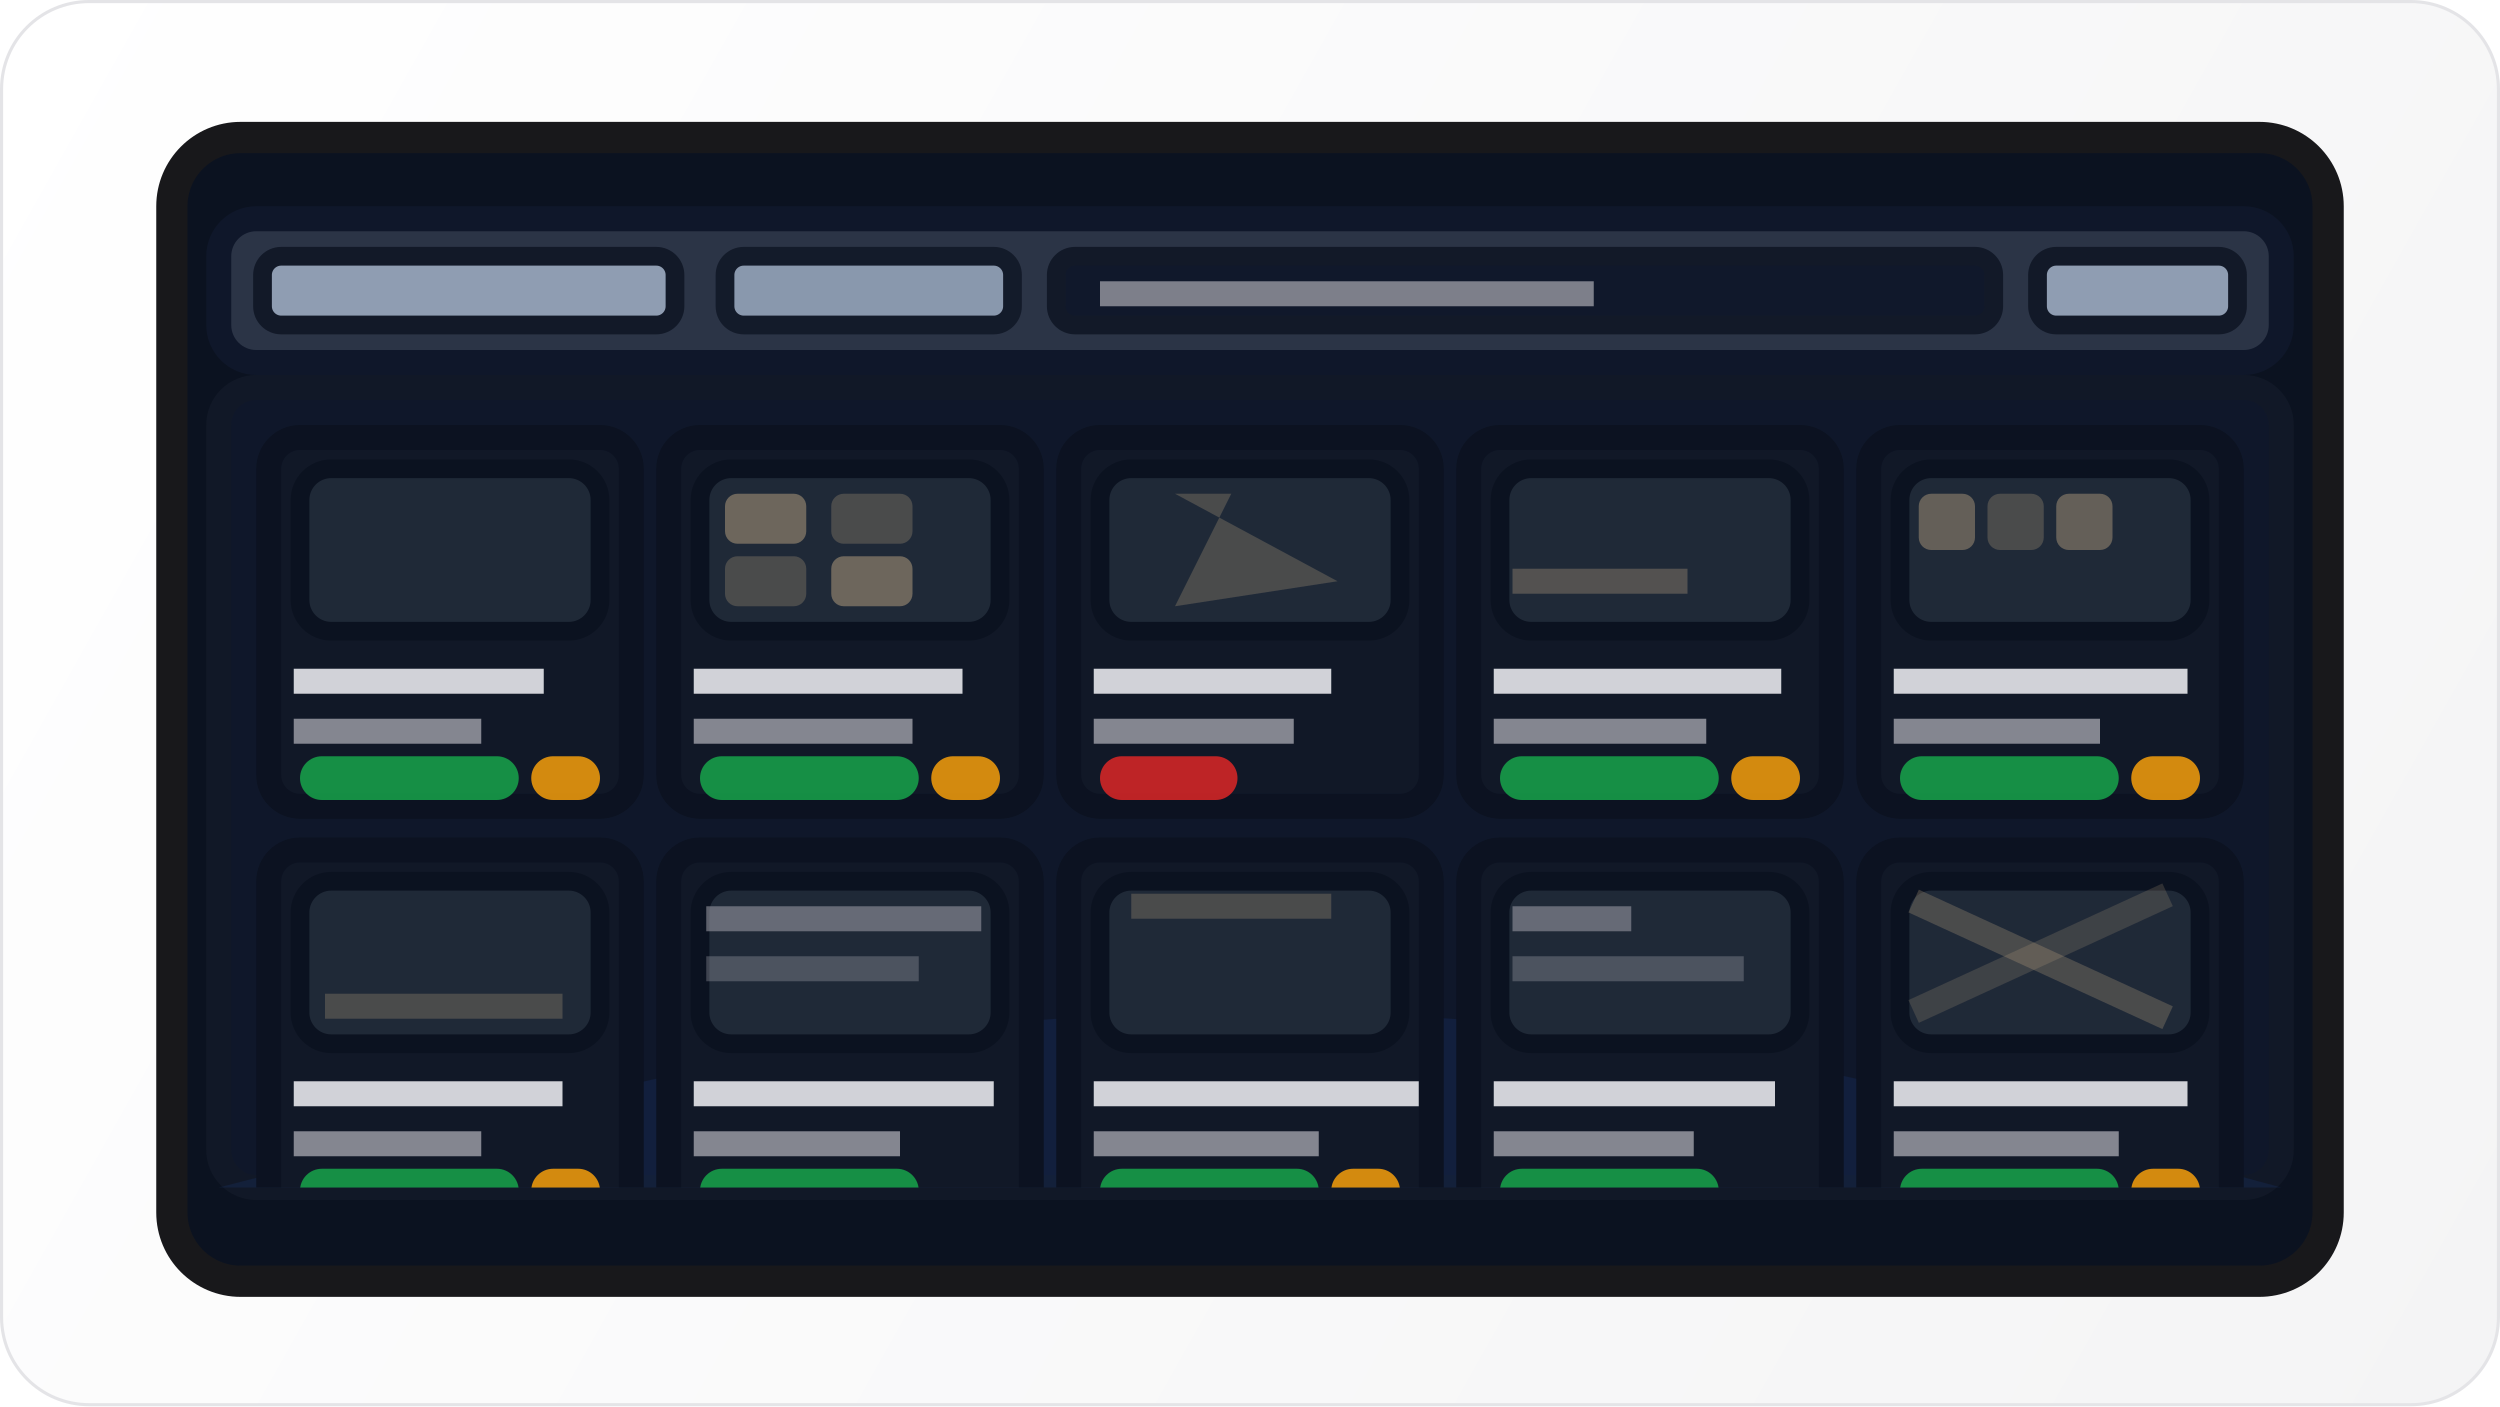
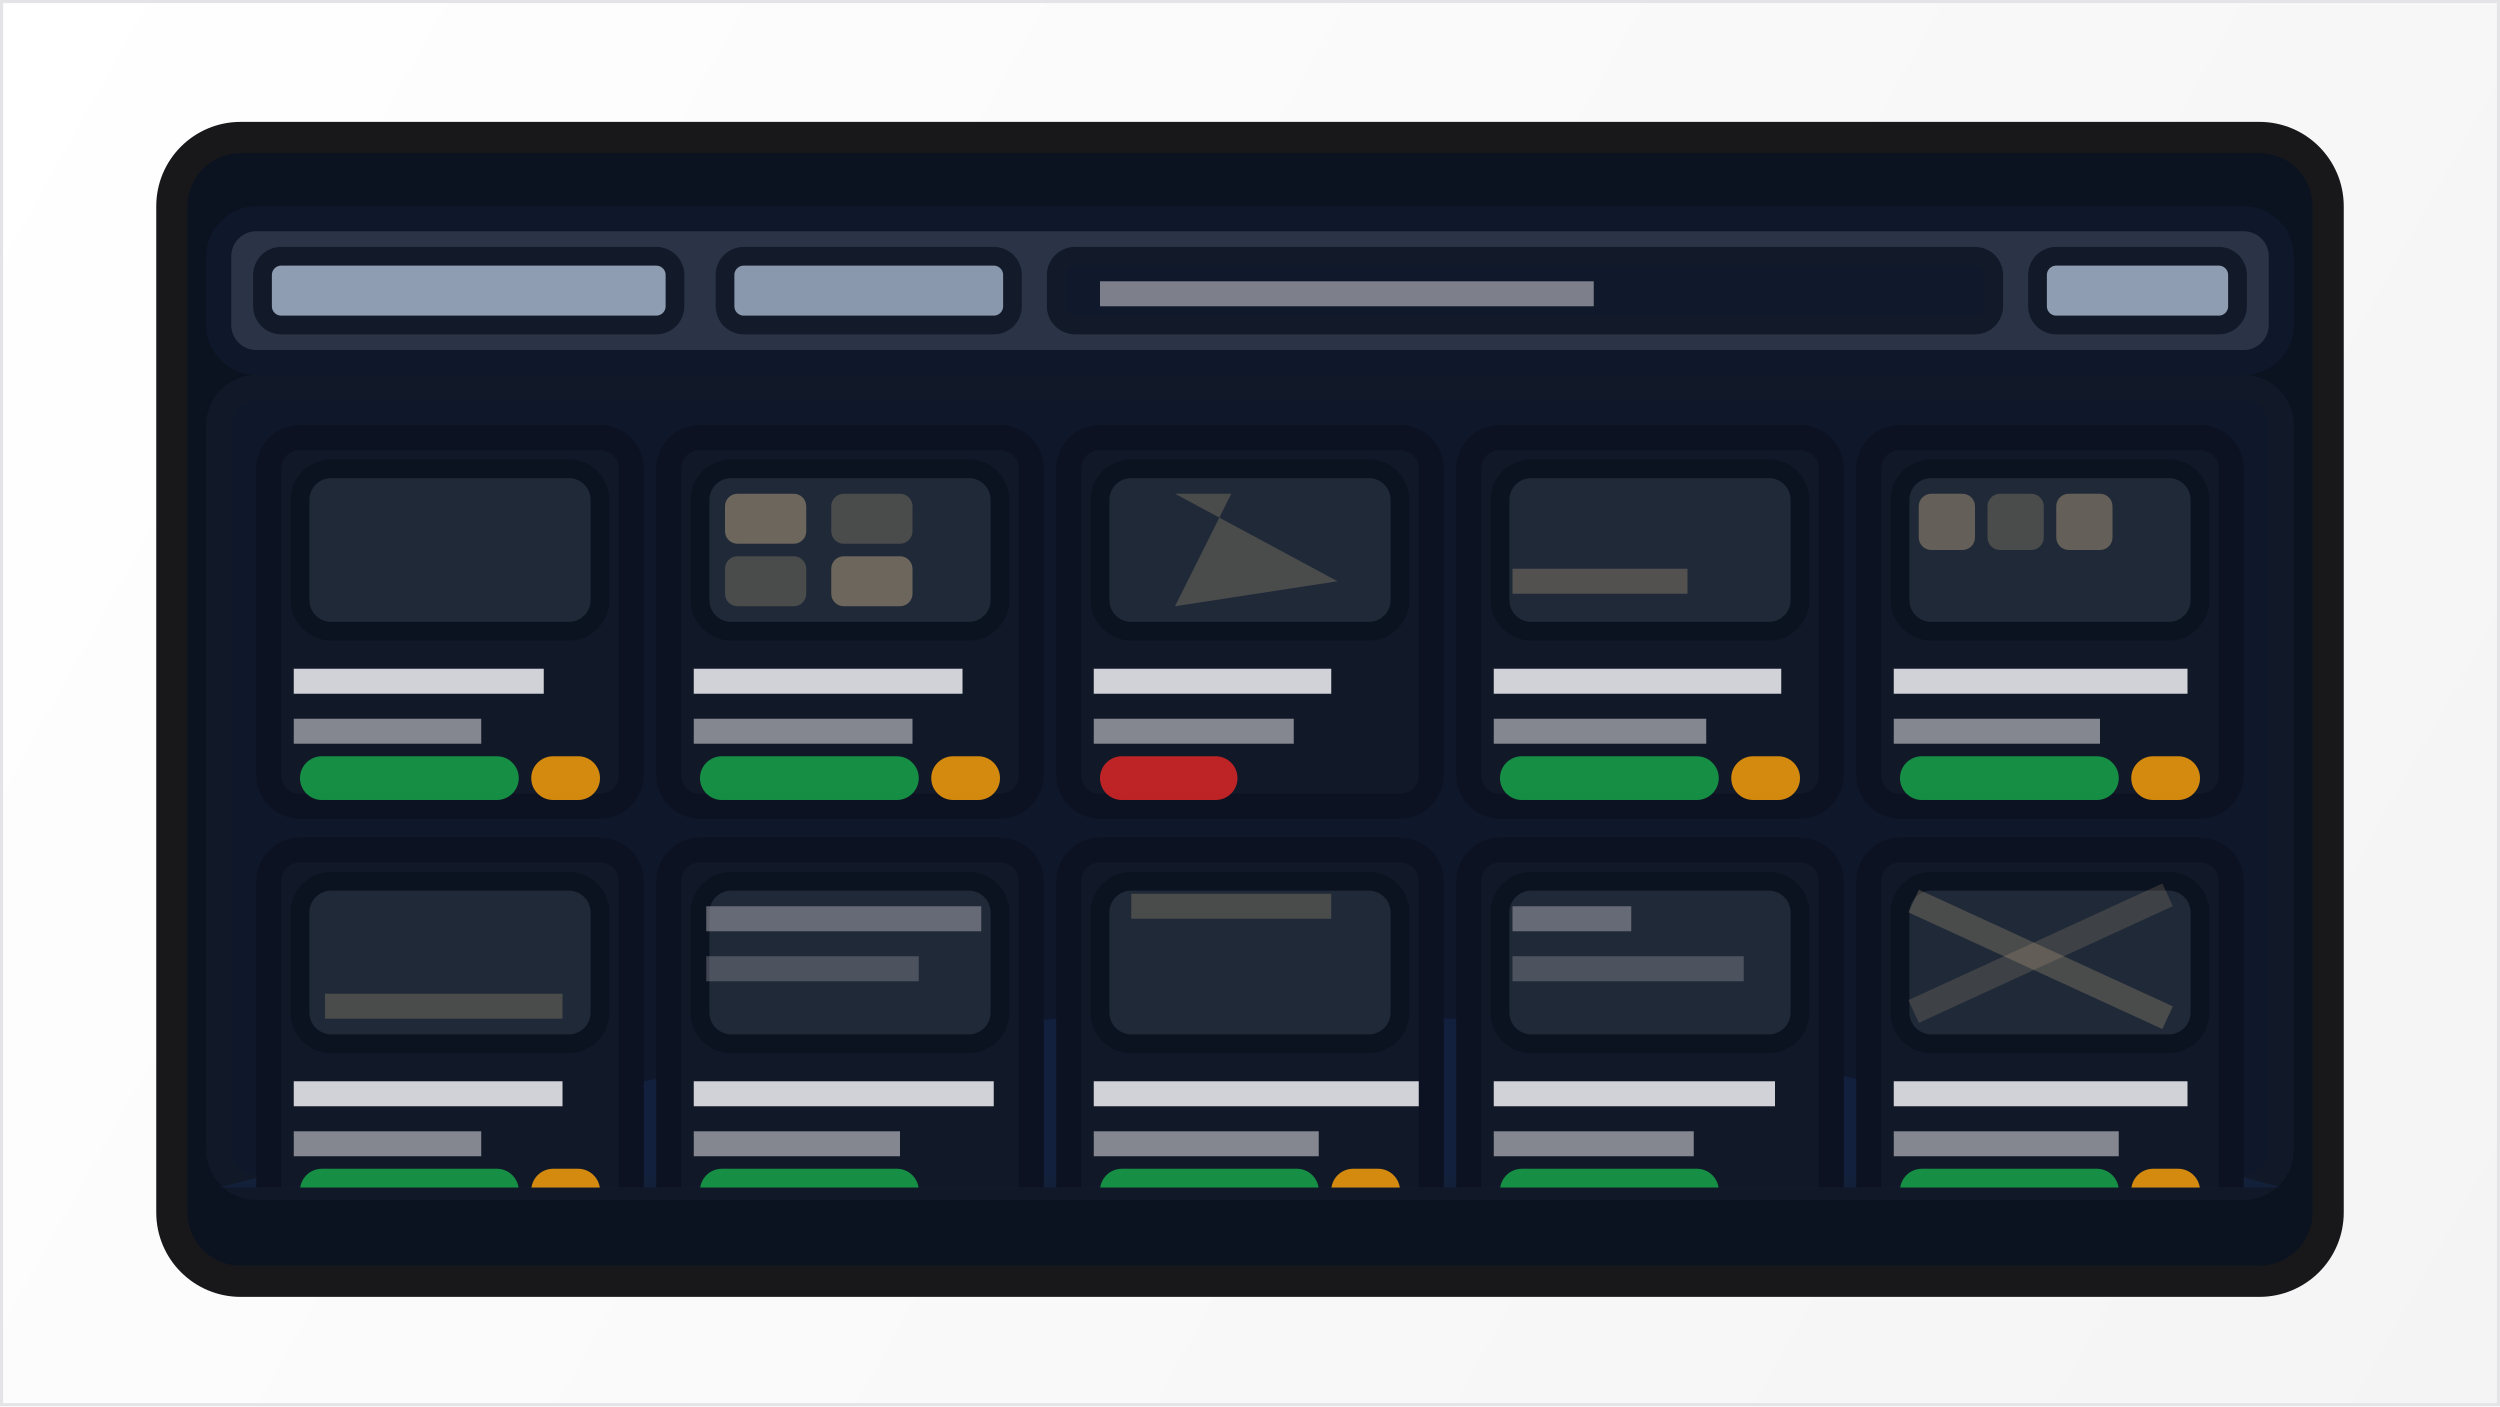
<svg xmlns="http://www.w3.org/2000/svg" width="800" height="450" viewBox="0 0 800 450" fill="none">
  <defs>
    <linearGradient id="bg" x1="0" y1="0" x2="800" y2="450" gradientUnits="userSpaceOnUse">
      <stop stop-color="#FFFFFF" />
      <stop offset="1" stop-color="#F4F4F5" />
    </linearGradient>
    <clipPath id="content-clip">
      <rect x="70" y="124" width="660" height="256" rx="12" />
    </clipPath>
  </defs>
-   <rect x="0.5" y="0.5" width="799" height="449" rx="28" fill="url(#bg)" stroke="#E4E4E7" />
+   <rect x="0.5" y="0.5" width="799" height="449" fill="url(#bg)" stroke="#E4E4E7" />
  <g stroke-linejoin="round" stroke-linecap="square">
    <rect x="55" y="44" width="690" height="366" rx="22" fill="#0B1220" stroke="#18181B" stroke-width="10" />
    <rect x="70" y="70" width="660" height="46" rx="12" fill="#2B3446" stroke="#0F172A" stroke-width="8" />
    <rect x="84" y="82" width="132" height="22" rx="6" fill="#94A3B8" stroke="#111827" stroke-width="6" opacity="0.95" />
    <rect x="232" y="82" width="92" height="22" rx="6" fill="#94A3B8" stroke="#111827" stroke-width="6" opacity="0.90" />
    <rect x="338" y="82" width="300" height="22" rx="6" fill="#0F172A" stroke="#111827" stroke-width="6" opacity="0.95" />
    <path d="M356 94h150" stroke="#A1A1AA" stroke-width="8" opacity="0.75" />
    <rect x="652" y="82" width="64" height="22" rx="6" fill="#94A3B8" stroke="#111827" stroke-width="6" opacity="0.95" />
    <rect x="70" y="124" width="660" height="256" rx="12" fill="#0F172A" stroke="#111827" stroke-width="8" opacity="0.98" />
    <path d="M70 380c140-36 210-56 330-56s190 18 330 56v0H70z" fill="#2563EB" opacity="0.10" />
    <g clip-path="url(#content-clip)">
      <g transform="translate(86 140)">
        <rect width="116" height="118" rx="10" fill="#111827" stroke="#0B1220" stroke-width="8" opacity="0.96" />
        <rect x="10" y="10" width="96" height="52" rx="10" fill="#1F2937" stroke="#0B1220" stroke-width="6" />
        <path d="M12 78h72" stroke="#E5E7EB" stroke-width="8" opacity="0.9" />
        <path d="M12 94h52" stroke="#A1A1AA" stroke-width="8" opacity="0.8" />
        <rect x="10" y="102" width="70" height="14" rx="7" fill="#16A34A" opacity="0.85" />
        <rect x="84" y="102" width="22" height="14" rx="7" fill="#F59E0B" opacity="0.85" />
      </g>
      <g transform="translate(214 140)">
        <rect width="116" height="118" rx="10" fill="#111827" stroke="#0B1220" stroke-width="8" opacity="0.96" />
        <rect x="10" y="10" width="96" height="52" rx="10" fill="#1F2937" stroke="#0B1220" stroke-width="6" />
        <rect x="18" y="18" width="26" height="16" rx="4" fill="#CBB089" opacity="0.45" />
        <rect x="52" y="18" width="26" height="16" rx="4" fill="#CBB089" opacity="0.25" />
        <rect x="18" y="38" width="26" height="16" rx="4" fill="#CBB089" opacity="0.25" />
        <rect x="52" y="38" width="26" height="16" rx="4" fill="#CBB089" opacity="0.45" />
        <path d="M12 78h78" stroke="#E5E7EB" stroke-width="8" opacity="0.9" />
        <path d="M12 94h62" stroke="#A1A1AA" stroke-width="8" opacity="0.8" />
        <rect x="10" y="102" width="70" height="14" rx="7" fill="#16A34A" opacity="0.85" />
        <rect x="84" y="102" width="22" height="14" rx="7" fill="#F59E0B" opacity="0.85" />
      </g>
      <g transform="translate(342 140)">
        <rect width="116" height="118" rx="10" fill="#111827" stroke="#0B1220" stroke-width="8" opacity="0.96" />
        <rect x="10" y="10" width="96" height="52" rx="10" fill="#1F2937" stroke="#0B1220" stroke-width="6" />
        <path d="M34 18l52 28-52 8 18-36z" fill="#CBB089" opacity="0.25" />
        <path d="M12 78h68" stroke="#E5E7EB" stroke-width="8" opacity="0.9" />
        <path d="M12 94h56" stroke="#A1A1AA" stroke-width="8" opacity="0.8" />
        <rect x="10" y="102" width="44" height="14" rx="7" fill="#DC2626" opacity="0.85" />
      </g>
      <g transform="translate(470 140)">
        <rect width="116" height="118" rx="10" fill="#111827" stroke="#0B1220" stroke-width="8" opacity="0.96" />
        <rect x="10" y="10" width="96" height="52" rx="10" fill="#1F2937" stroke="#0B1220" stroke-width="6" />
        <path d="M18 46h48" stroke="#CBB089" stroke-width="8" opacity="0.30" />
        <path d="M12 78h84" stroke="#E5E7EB" stroke-width="8" opacity="0.9" />
        <path d="M12 94h60" stroke="#A1A1AA" stroke-width="8" opacity="0.8" />
        <rect x="10" y="102" width="70" height="14" rx="7" fill="#16A34A" opacity="0.85" />
        <rect x="84" y="102" width="22" height="14" rx="7" fill="#F59E0B" opacity="0.85" />
      </g>
      <g transform="translate(598 140)">
        <rect width="116" height="118" rx="10" fill="#111827" stroke="#0B1220" stroke-width="8" opacity="0.96" />
        <rect x="10" y="10" width="96" height="52" rx="10" fill="#1F2937" stroke="#0B1220" stroke-width="6" />
        <rect x="16" y="18" width="18" height="18" rx="4" fill="#CBB089" opacity="0.40" />
        <rect x="38" y="18" width="18" height="18" rx="4" fill="#CBB089" opacity="0.25" />
        <rect x="60" y="18" width="18" height="18" rx="4" fill="#CBB089" opacity="0.40" />
        <path d="M12 78h86" stroke="#E5E7EB" stroke-width="8" opacity="0.9" />
        <path d="M12 94h58" stroke="#A1A1AA" stroke-width="8" opacity="0.8" />
        <rect x="10" y="102" width="70" height="14" rx="7" fill="#16A34A" opacity="0.85" />
        <rect x="84" y="102" width="22" height="14" rx="7" fill="#F59E0B" opacity="0.85" />
      </g>
      <g transform="translate(86 272)">
        <rect width="116" height="118" rx="10" fill="#111827" stroke="#0B1220" stroke-width="8" opacity="0.96" />
        <rect x="10" y="10" width="96" height="52" rx="10" fill="#1F2937" stroke="#0B1220" stroke-width="6" />
        <path d="M22 50h68" stroke="#CBB089" stroke-width="8" opacity="0.25" />
        <path d="M12 78h78" stroke="#E5E7EB" stroke-width="8" opacity="0.9" />
        <path d="M12 94h52" stroke="#A1A1AA" stroke-width="8" opacity="0.8" />
        <rect x="10" y="102" width="70" height="14" rx="7" fill="#16A34A" opacity="0.85" />
        <rect x="84" y="102" width="22" height="14" rx="7" fill="#F59E0B" opacity="0.85" />
      </g>
      <g transform="translate(214 272)">
        <rect width="116" height="118" rx="10" fill="#111827" stroke="#0B1220" stroke-width="8" opacity="0.96" />
        <rect x="10" y="10" width="96" height="52" rx="10" fill="#1F2937" stroke="#0B1220" stroke-width="6" />
        <path d="M16 22h80" stroke="#A1A1AA" stroke-width="8" opacity="0.55" />
        <path d="M16 38h60" stroke="#A1A1AA" stroke-width="8" opacity="0.35" />
        <path d="M12 78h88" stroke="#E5E7EB" stroke-width="8" opacity="0.9" />
        <path d="M12 94h58" stroke="#A1A1AA" stroke-width="8" opacity="0.8" />
        <rect x="10" y="102" width="70" height="14" rx="7" fill="#16A34A" opacity="0.85" />
      </g>
      <g transform="translate(342 272)">
        <rect width="116" height="118" rx="10" fill="#111827" stroke="#0B1220" stroke-width="8" opacity="0.96" />
        <rect x="10" y="10" width="96" height="52" rx="10" fill="#1F2937" stroke="#0B1220" stroke-width="6" />
        <path d="M24 18h56" stroke="#CBB089" stroke-width="8" opacity="0.25" />
        <path d="M12 78h96" stroke="#E5E7EB" stroke-width="8" opacity="0.9" />
        <path d="M12 94h64" stroke="#A1A1AA" stroke-width="8" opacity="0.8" />
        <rect x="10" y="102" width="70" height="14" rx="7" fill="#16A34A" opacity="0.85" />
        <rect x="84" y="102" width="22" height="14" rx="7" fill="#F59E0B" opacity="0.85" />
      </g>
      <g transform="translate(470 272)">
        <rect width="116" height="118" rx="10" fill="#111827" stroke="#0B1220" stroke-width="8" opacity="0.96" />
        <rect x="10" y="10" width="96" height="52" rx="10" fill="#1F2937" stroke="#0B1220" stroke-width="6" />
        <path d="M18 22h30" stroke="#A1A1AA" stroke-width="8" opacity="0.55" />
        <path d="M18 38h66" stroke="#A1A1AA" stroke-width="8" opacity="0.35" />
        <path d="M12 78h82" stroke="#E5E7EB" stroke-width="8" opacity="0.9" />
        <path d="M12 94h56" stroke="#A1A1AA" stroke-width="8" opacity="0.8" />
        <rect x="10" y="102" width="70" height="14" rx="7" fill="#16A34A" opacity="0.85" />
      </g>
      <g transform="translate(598 272)">
        <rect width="116" height="118" rx="10" fill="#111827" stroke="#0B1220" stroke-width="8" opacity="0.96" />
        <rect x="10" y="10" width="96" height="52" rx="10" fill="#1F2937" stroke="#0B1220" stroke-width="6" />
        <path d="M18 18l74 34" stroke="#CBB089" stroke-width="8" opacity="0.25" />
        <path d="M18 50l74-34" stroke="#CBB089" stroke-width="8" opacity="0.18" />
        <path d="M12 78h86" stroke="#E5E7EB" stroke-width="8" opacity="0.9" />
        <path d="M12 94h64" stroke="#A1A1AA" stroke-width="8" opacity="0.8" />
        <rect x="10" y="102" width="70" height="14" rx="7" fill="#16A34A" opacity="0.85" />
        <rect x="84" y="102" width="22" height="14" rx="7" fill="#F59E0B" opacity="0.85" />
      </g>
      <g transform="translate(86 404)" opacity="0.55">
        <rect width="116" height="118" rx="10" fill="#111827" stroke="#0B1220" stroke-width="8" />
        <rect x="10" y="10" width="96" height="52" rx="10" fill="#1F2937" stroke="#0B1220" stroke-width="6" />
      </g>
      <g transform="translate(214 404)" opacity="0.55">
        <rect width="116" height="118" rx="10" fill="#111827" stroke="#0B1220" stroke-width="8" />
        <rect x="10" y="10" width="96" height="52" rx="10" fill="#1F2937" stroke="#0B1220" stroke-width="6" />
      </g>
      <g transform="translate(342 404)" opacity="0.55">
        <rect width="116" height="118" rx="10" fill="#111827" stroke="#0B1220" stroke-width="8" />
        <rect x="10" y="10" width="96" height="52" rx="10" fill="#1F2937" stroke="#0B1220" stroke-width="6" />
      </g>
    </g>
  </g>
</svg>
